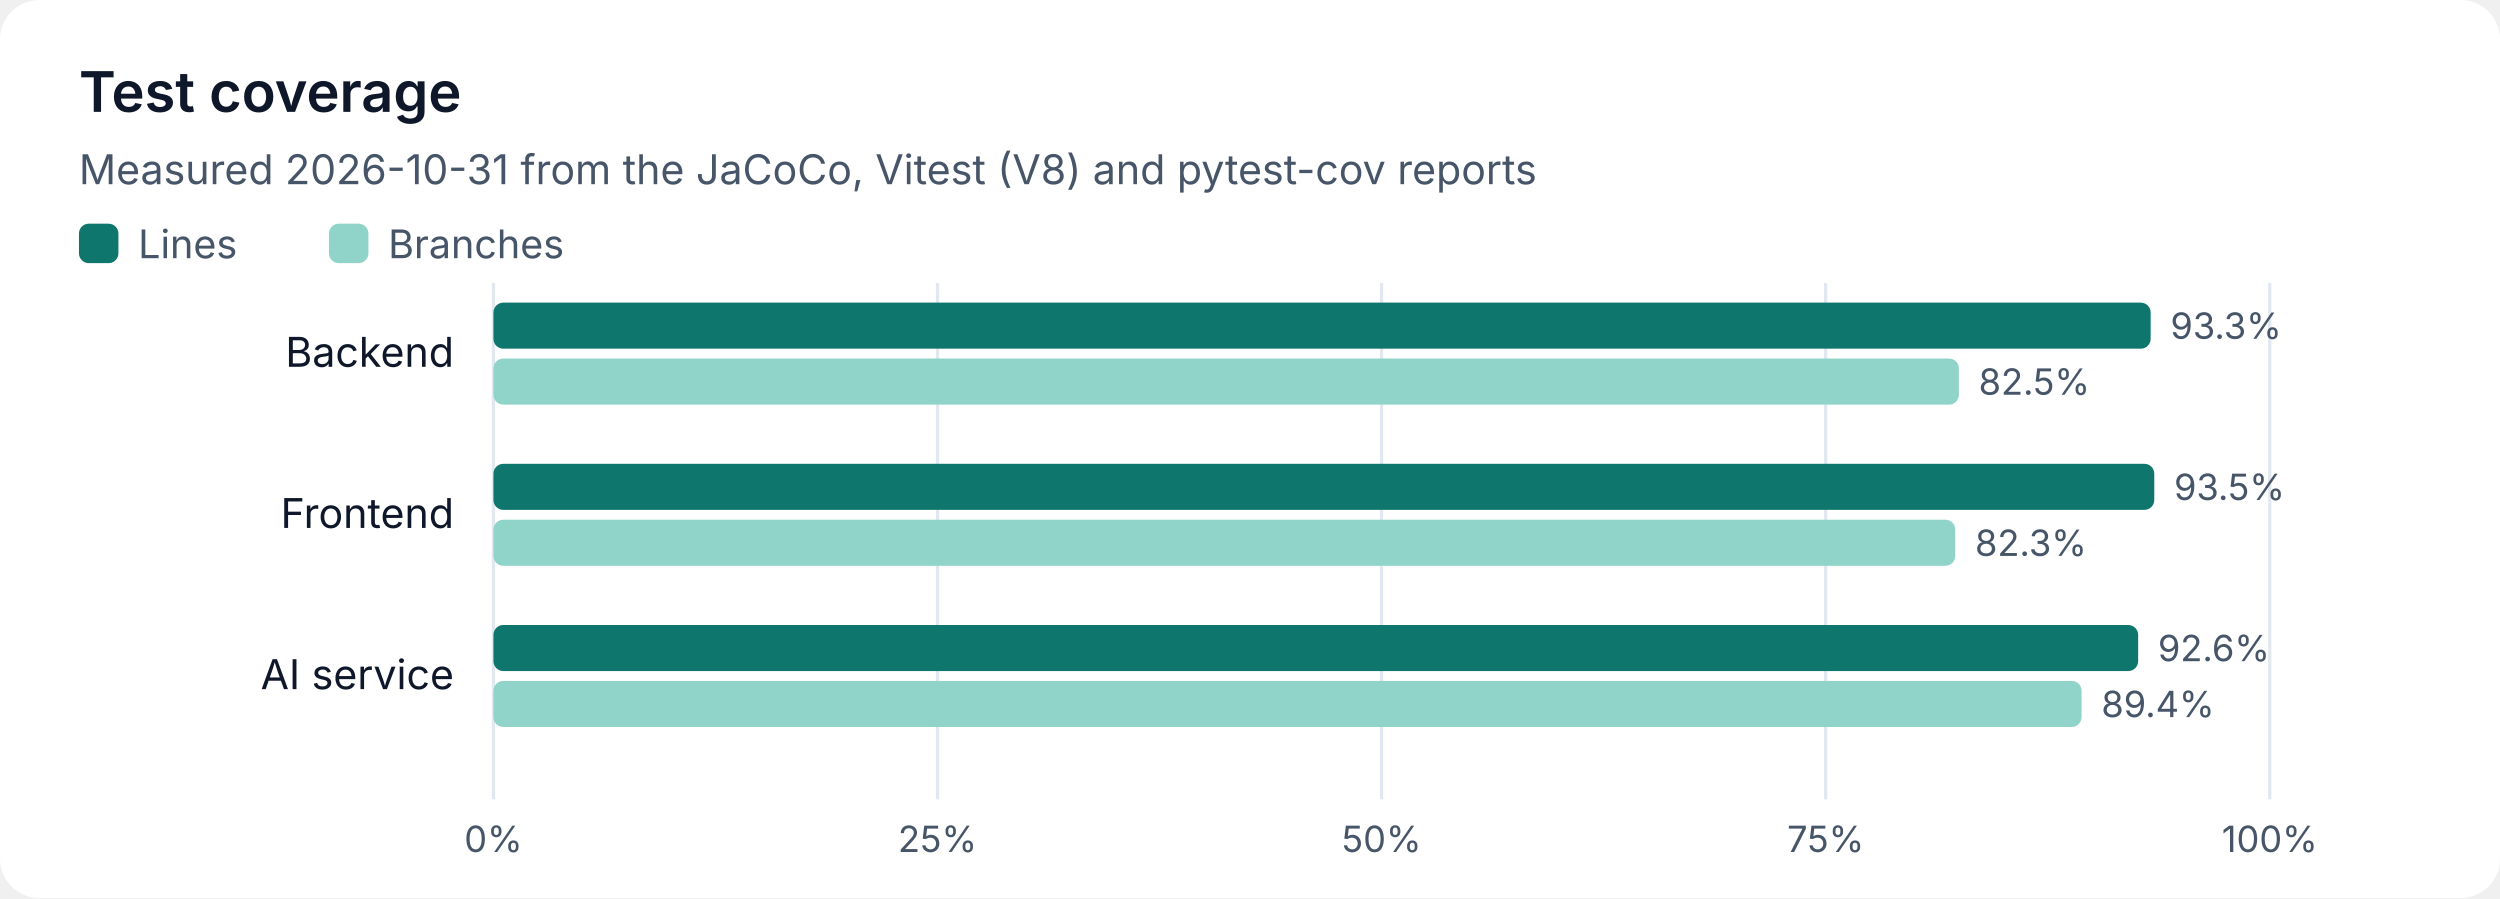
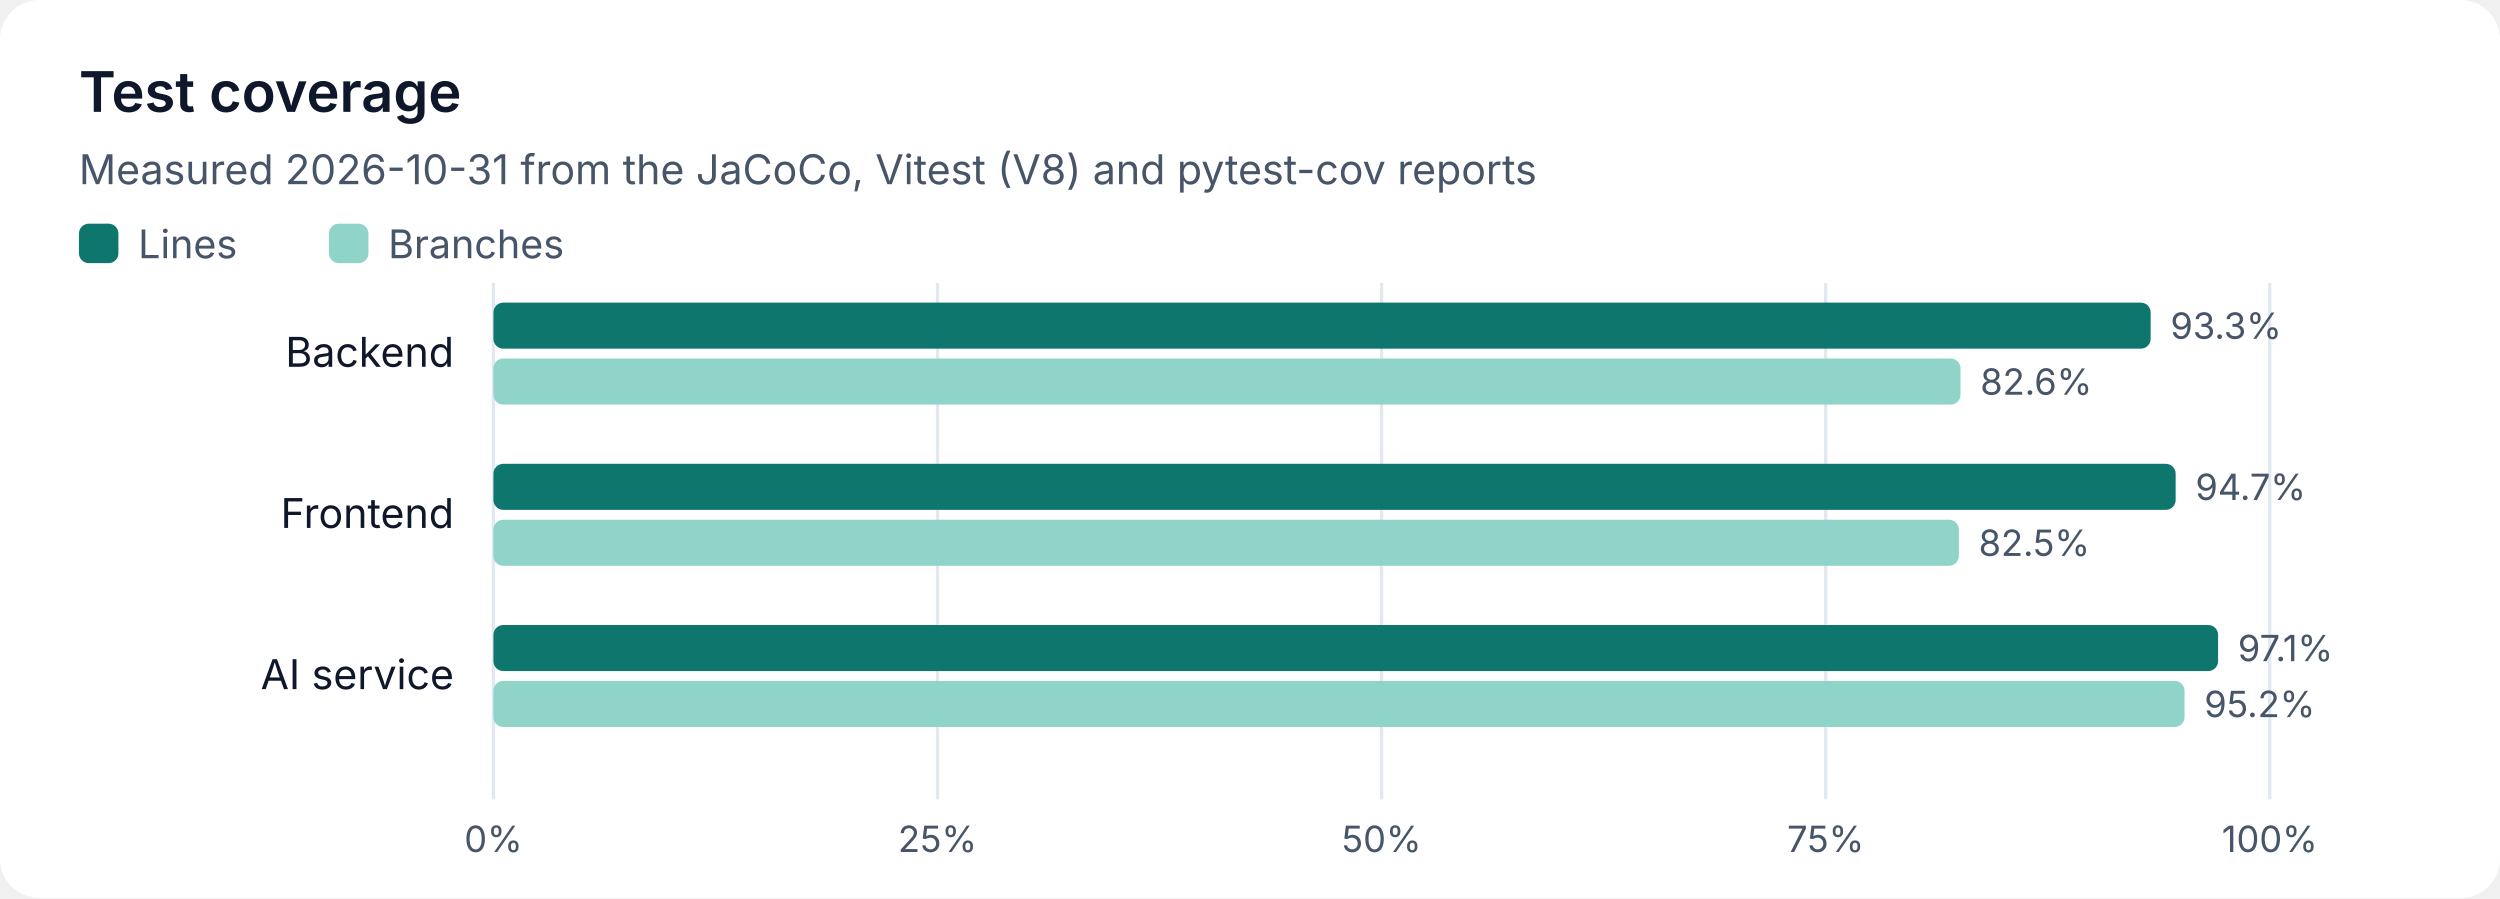
<svg xmlns="http://www.w3.org/2000/svg" width="760" height="273" viewBox="0 0 760 273" role="img" aria-label="Test coverage">
  <rect width="760" height="273" rx="12" fill="#ffffff" />
  <text x="24" y="34" font-family="Inter, 'Segoe UI', Helvetica, Arial, sans-serif" font-size="17" font-weight="600" fill="#0f172a">Test coverage</text>
  <text x="24" y="56" font-family="Inter, 'Segoe UI', Helvetica, Arial, sans-serif" font-size="12.5" fill="#475569">Measured 2026-10-31 from the JaCoCo, Vitest (V8) and pytest-cov reports</text>
  <rect x="24" y="68" width="12" height="12" rx="3" fill="#0f766e" />
  <text x="42" y="78.5" font-family="Inter, 'Segoe UI', Helvetica, Arial, sans-serif" font-size="12" fill="#475569">Lines</text>
  <rect x="100.0" y="68" width="12" height="12" rx="3" fill="#8fd3c9" />
  <text x="118.0" y="78.5" font-family="Inter, 'Segoe UI', Helvetica, Arial, sans-serif" font-size="12" fill="#475569">Branches</text>
  <line x1="150.0" y1="86" x2="150.0" y2="243" stroke="#e2e8f0" stroke-width="1" />
  <text x="150.0" y="259" font-family="Inter, 'Segoe UI', Helvetica, Arial, sans-serif" font-size="11" fill="#475569" text-anchor="middle">0%</text>
  <line x1="285.0" y1="86" x2="285.0" y2="243" stroke="#e2e8f0" stroke-width="1" />
  <text x="285.0" y="259" font-family="Inter, 'Segoe UI', Helvetica, Arial, sans-serif" font-size="11" fill="#475569" text-anchor="middle">25%</text>
  <line x1="420.0" y1="86" x2="420.0" y2="243" stroke="#e2e8f0" stroke-width="1" />
  <text x="420.0" y="259" font-family="Inter, 'Segoe UI', Helvetica, Arial, sans-serif" font-size="11" fill="#475569" text-anchor="middle">50%</text>
  <line x1="555.0" y1="86" x2="555.0" y2="243" stroke="#e2e8f0" stroke-width="1" />
  <text x="555.0" y="259" font-family="Inter, 'Segoe UI', Helvetica, Arial, sans-serif" font-size="11" fill="#475569" text-anchor="middle">75%</text>
  <line x1="690.0" y1="86" x2="690.0" y2="243" stroke="#e2e8f0" stroke-width="1" />
  <text x="690.0" y="259" font-family="Inter, 'Segoe UI', Helvetica, Arial, sans-serif" font-size="11" fill="#475569" text-anchor="middle">100%</text>
  <text x="138" y="111.5" font-family="Inter, 'Segoe UI', Helvetica, Arial, sans-serif" font-size="12.5" fill="#0f172a" text-anchor="end">Backend</text>
  <rect x="150" y="92" width="503.8" height="14" rx="3" fill="#0f766e" />
  <text x="659.8" y="103" font-family="Inter, 'Segoe UI', Helvetica, Arial, sans-serif" font-size="11" fill="#475569">93.3%</text>
-   <rect x="150" y="109" width="445.5" height="14" rx="3" fill="#8fd3c9" />
-   <text x="601.5" y="120" font-family="Inter, 'Segoe UI', Helvetica, Arial, sans-serif" font-size="11" fill="#475569">82.5%</text>
+   <rect x="150" y="109" width="446.0" height="14" rx="3" fill="#8fd3c9" />
+   <text x="602.0" y="120" font-family="Inter, 'Segoe UI', Helvetica, Arial, sans-serif" font-size="11" fill="#475569">82.6%</text>
  <text x="138" y="160.5" font-family="Inter, 'Segoe UI', Helvetica, Arial, sans-serif" font-size="12.5" fill="#0f172a" text-anchor="end">Frontend</text>
-   <rect x="150" y="141" width="504.9" height="14" rx="3" fill="#0f766e" />
-   <text x="660.9" y="152" font-family="Inter, 'Segoe UI', Helvetica, Arial, sans-serif" font-size="11" fill="#475569">93.5%</text>
-   <rect x="150" y="158" width="444.4" height="14" rx="3" fill="#8fd3c9" />
-   <text x="600.4" y="169" font-family="Inter, 'Segoe UI', Helvetica, Arial, sans-serif" font-size="11" fill="#475569">82.3%</text>
+   <rect x="150" y="141" width="511.4" height="14" rx="3" fill="#0f766e" />
+   <text x="667.4" y="152" font-family="Inter, 'Segoe UI', Helvetica, Arial, sans-serif" font-size="11" fill="#475569">94.7%</text>
+   <rect x="150" y="158" width="445.5" height="14" rx="3" fill="#8fd3c9" />
+   <text x="601.5" y="169" font-family="Inter, 'Segoe UI', Helvetica, Arial, sans-serif" font-size="11" fill="#475569">82.5%</text>
  <text x="138" y="209.5" font-family="Inter, 'Segoe UI', Helvetica, Arial, sans-serif" font-size="12.5" fill="#0f172a" text-anchor="end">AI service</text>
-   <rect x="150" y="190" width="500.0" height="14" rx="3" fill="#0f766e" />
-   <text x="656.0" y="201" font-family="Inter, 'Segoe UI', Helvetica, Arial, sans-serif" font-size="11" fill="#475569">92.6%</text>
-   <rect x="150" y="207" width="482.8" height="14" rx="3" fill="#8fd3c9" />
-   <text x="638.8" y="218" font-family="Inter, 'Segoe UI', Helvetica, Arial, sans-serif" font-size="11" fill="#475569">89.4%</text>
+   <rect x="150" y="190" width="524.3" height="14" rx="3" fill="#0f766e" />
+   <text x="680.3" y="201" font-family="Inter, 'Segoe UI', Helvetica, Arial, sans-serif" font-size="11" fill="#475569">97.1%</text>
+   <rect x="150" y="207" width="514.1" height="14" rx="3" fill="#8fd3c9" />
+   <text x="670.1" y="218" font-family="Inter, 'Segoe UI', Helvetica, Arial, sans-serif" font-size="11" fill="#475569">95.2%</text>
</svg>
